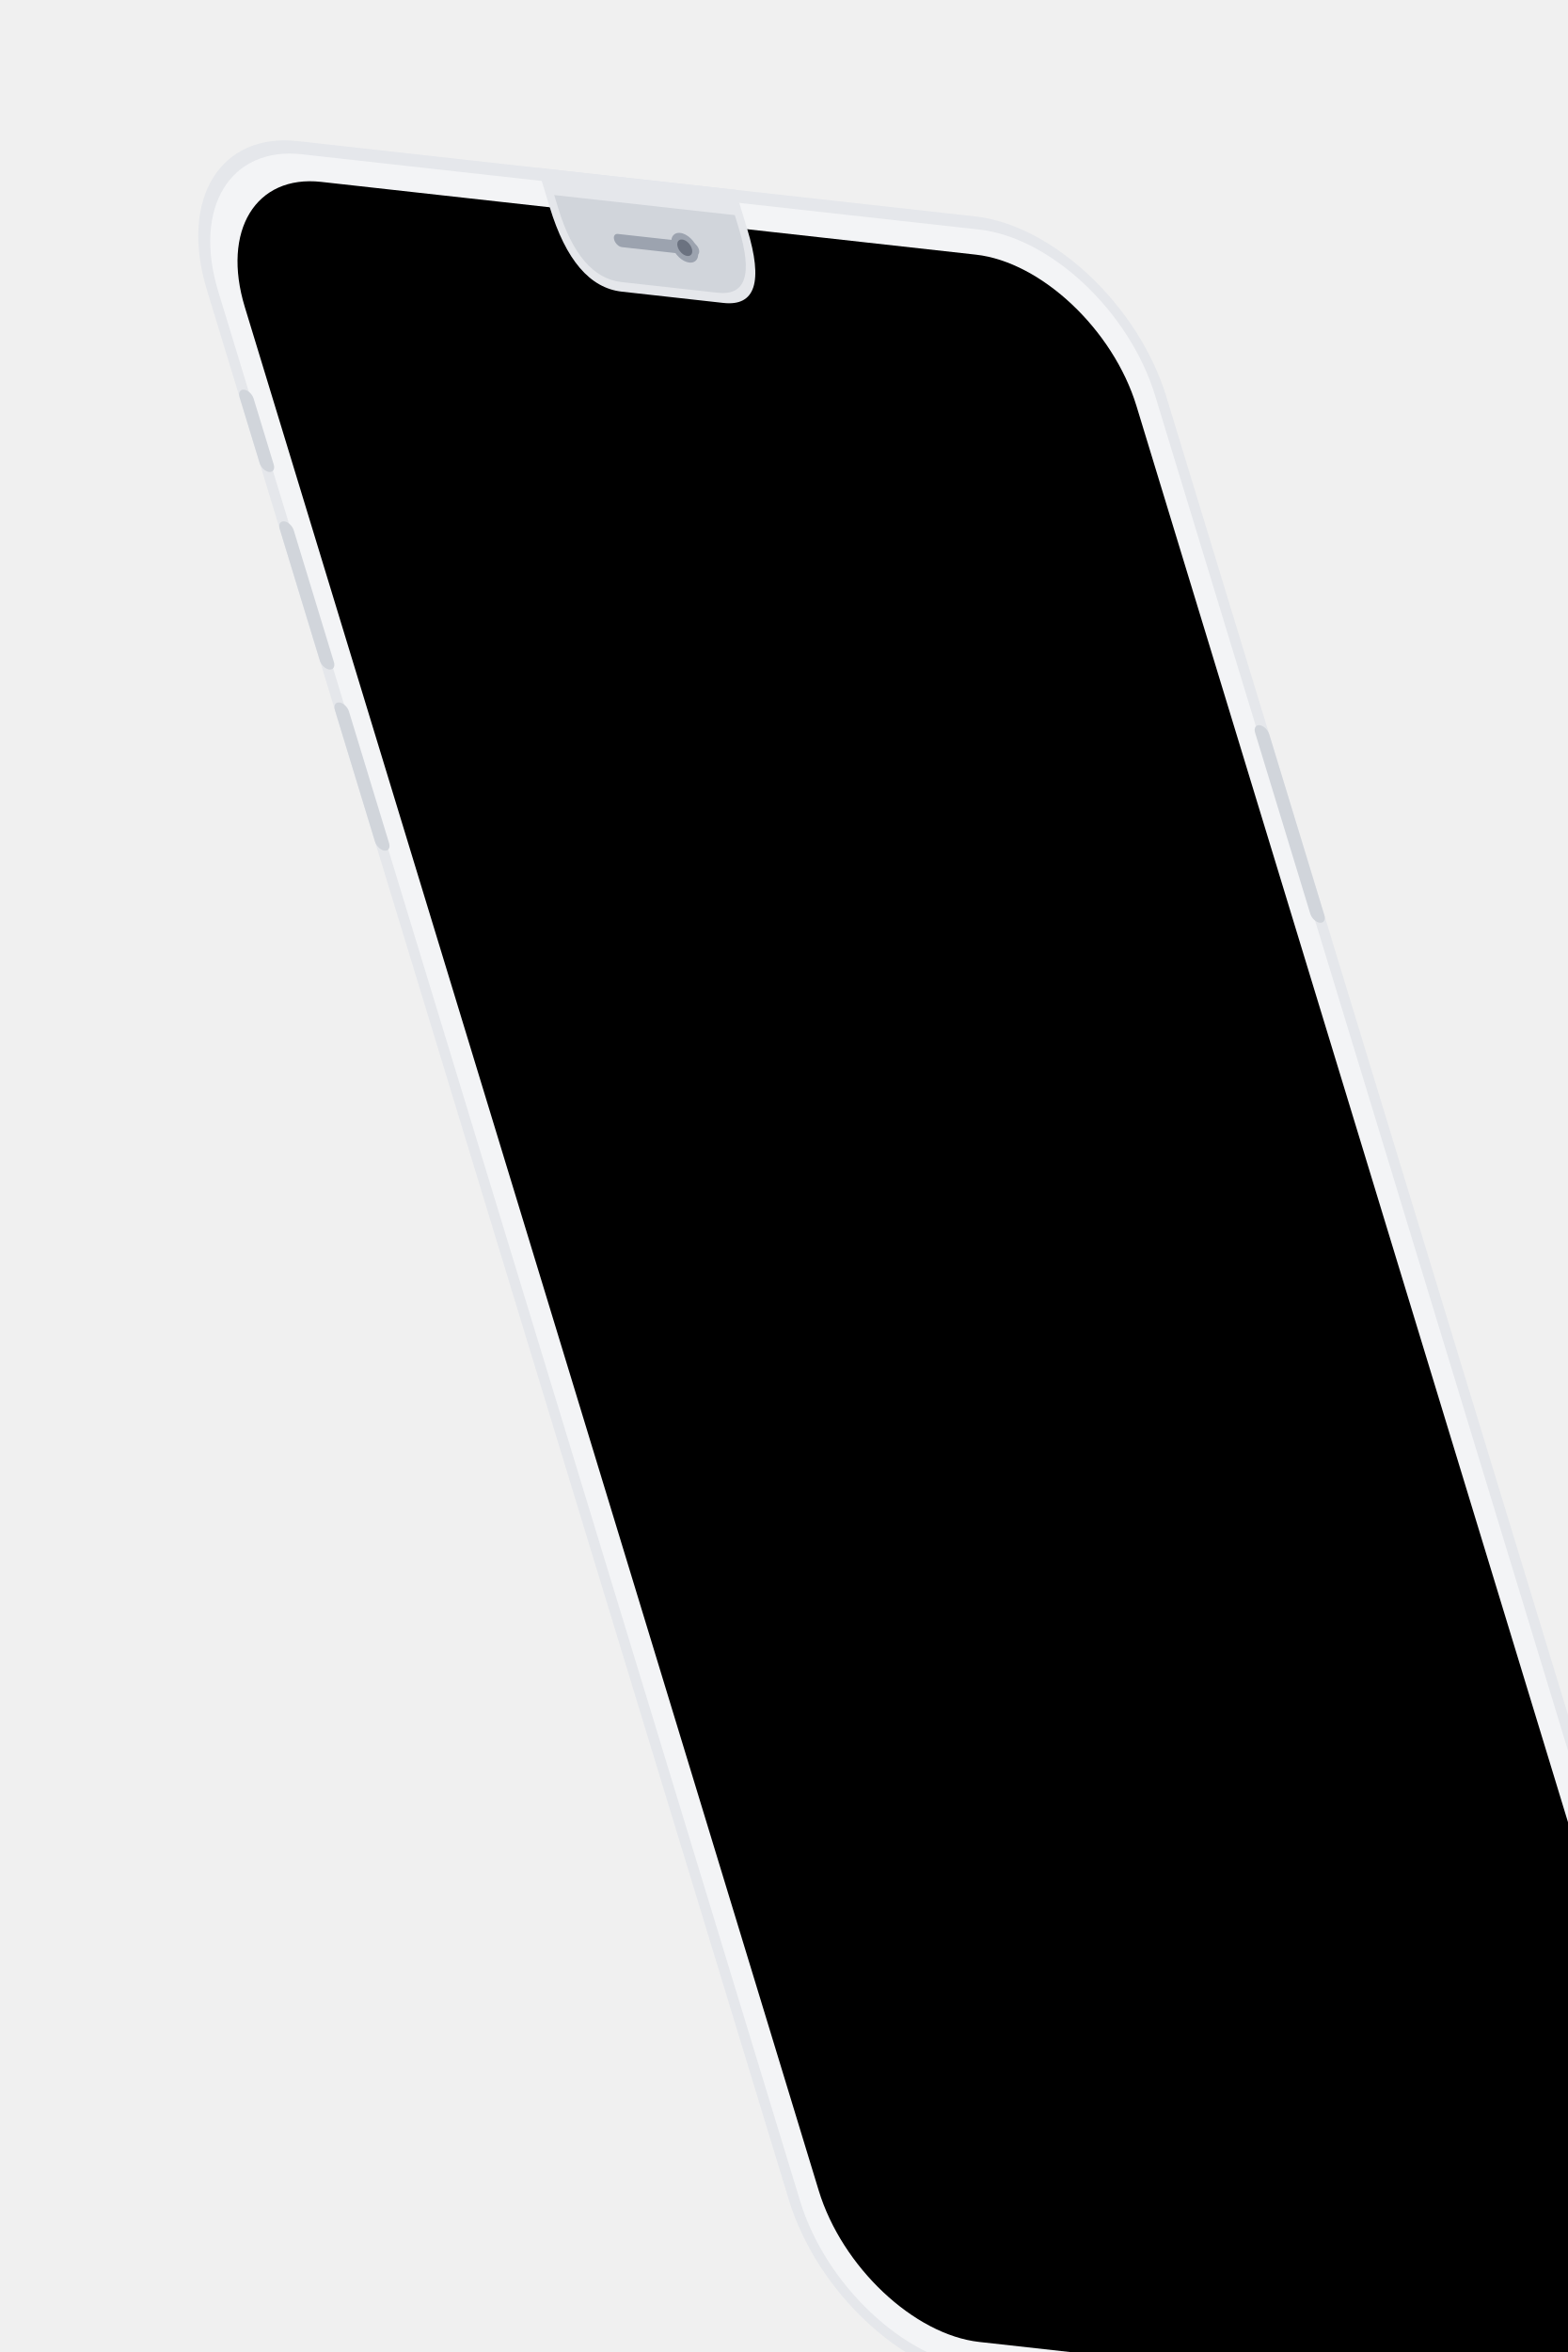
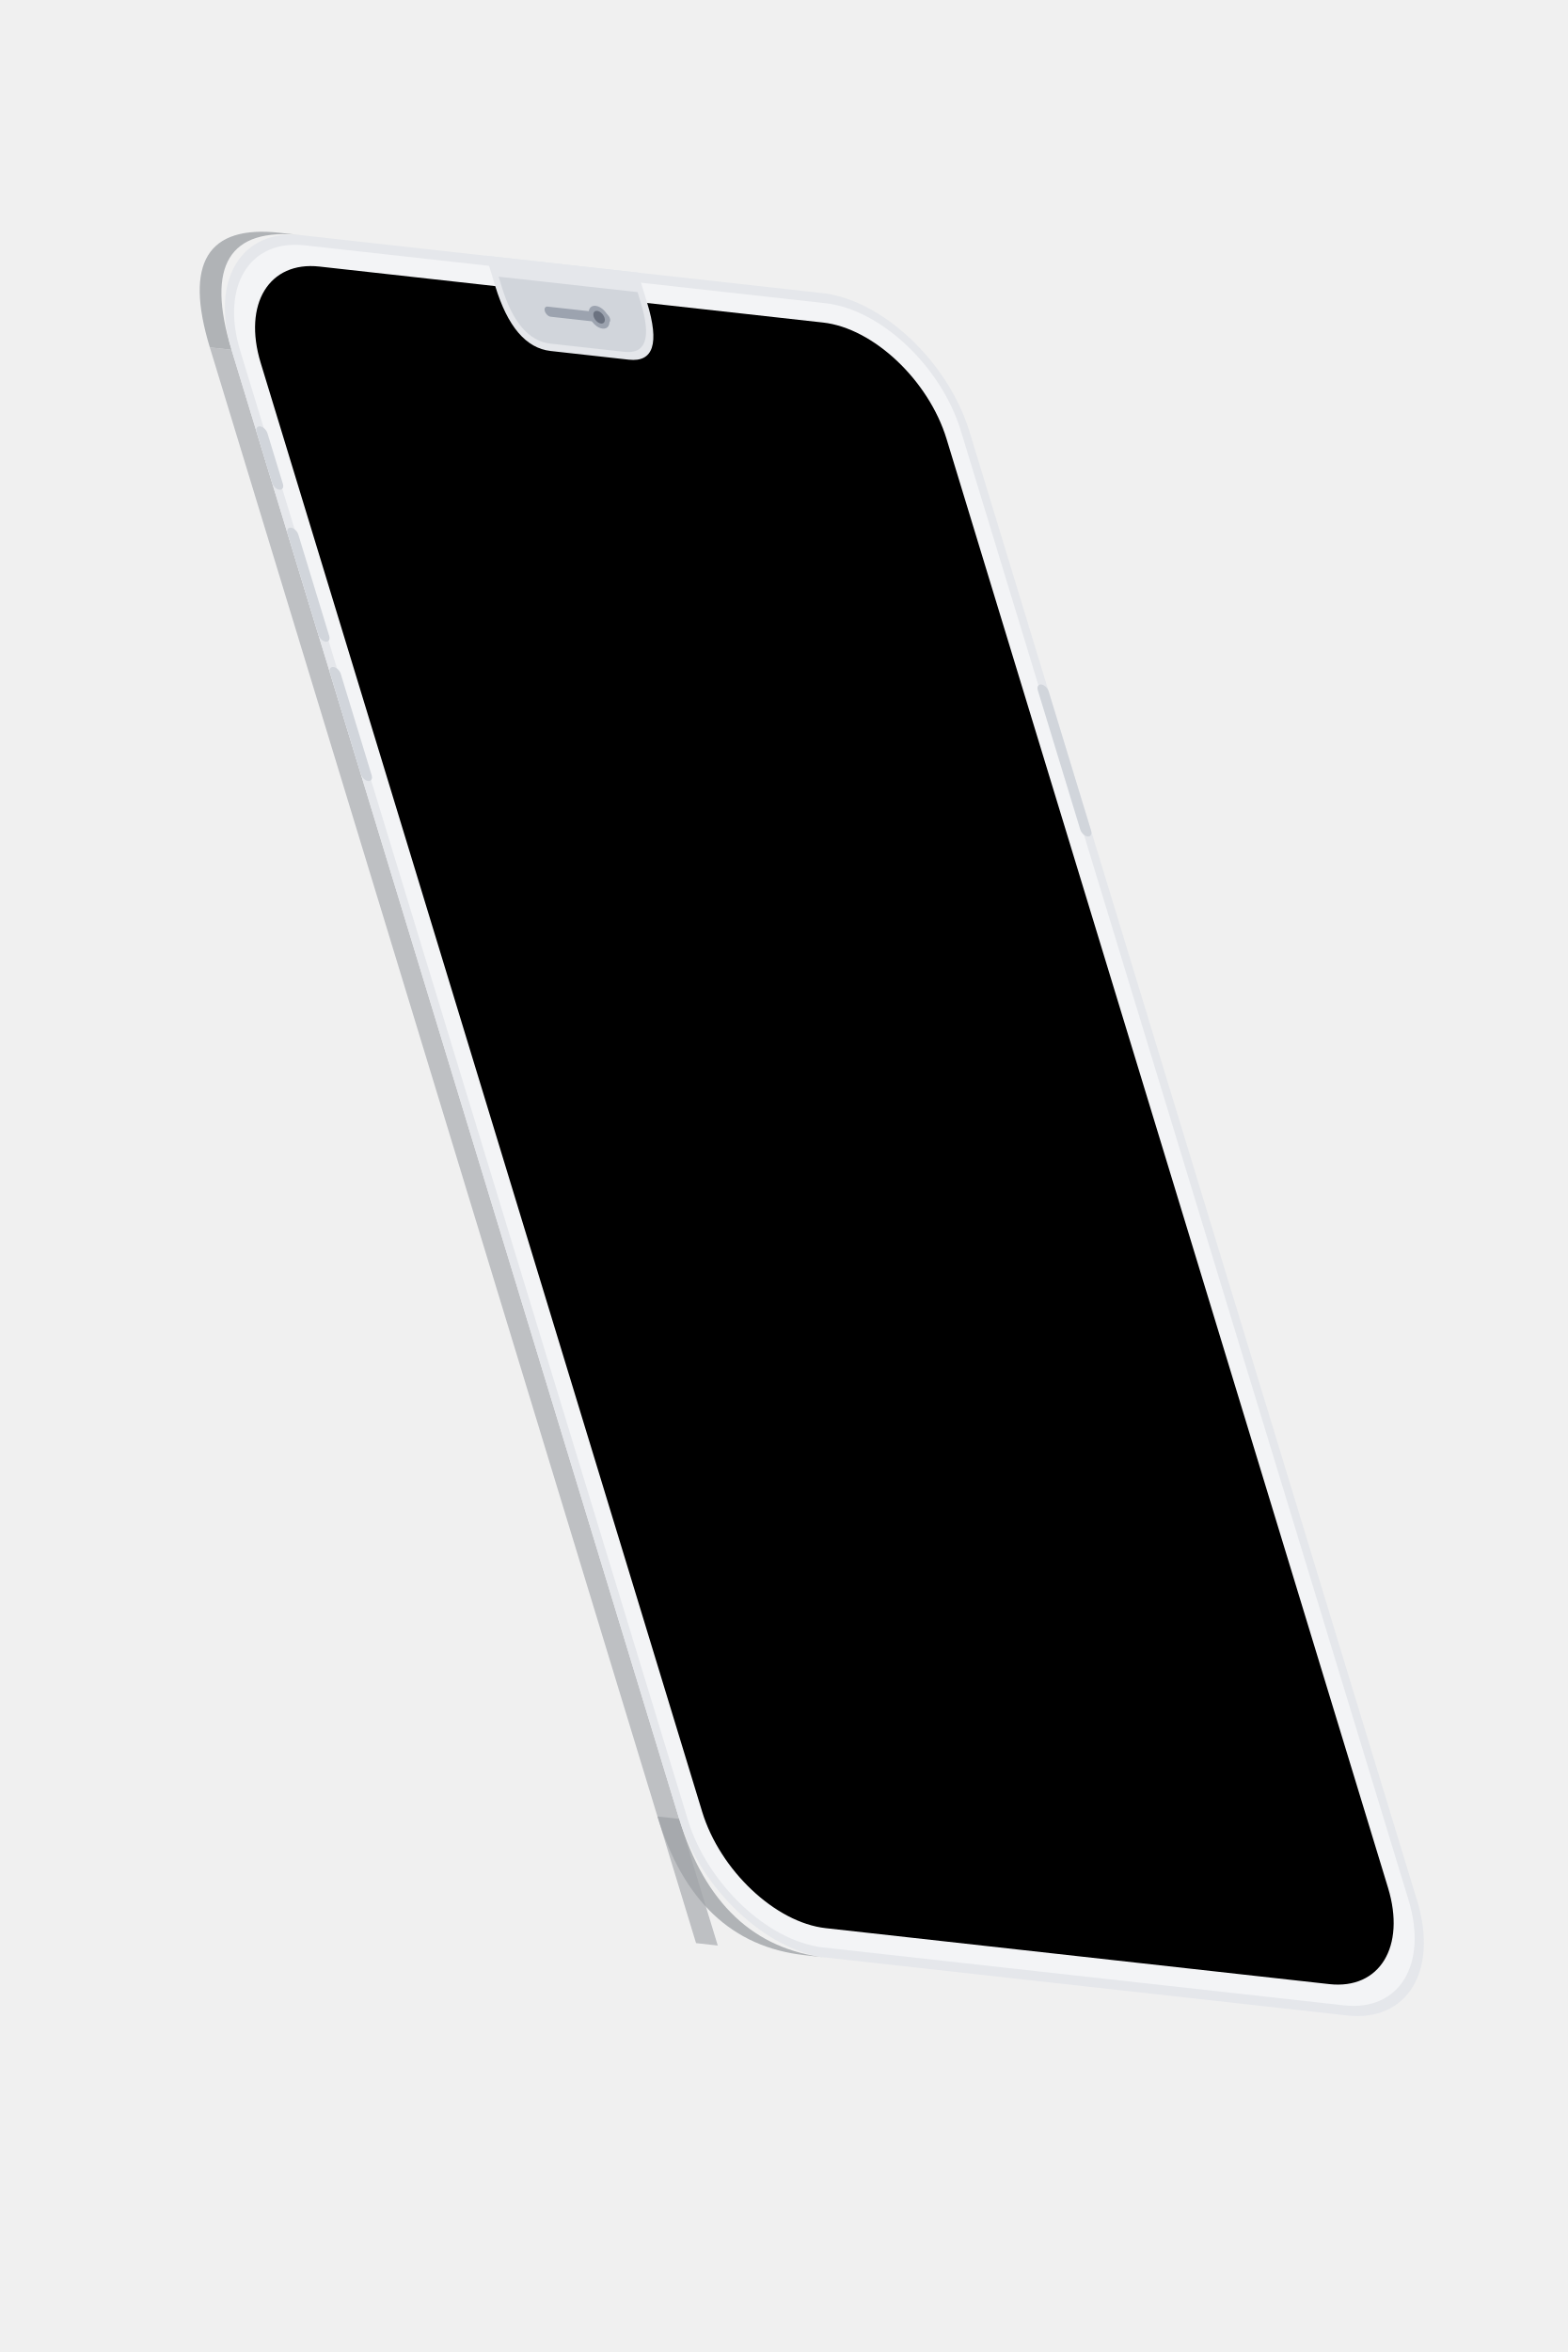
- <svg xmlns="http://www.w3.org/2000/svg" width="500" height="750" viewBox="0 0 500 750" fill="none">
-   <g transform="matrix(0.9, 0.1, 0.32, 1.05, 50, 40)">
+ <svg xmlns="http://www.w3.org/2000/svg" width="500" height="750" viewBox="0 0 650 950" fill="none">
+   <g transform="matrix(0.9, 0.1, 0.32, 1.05, 80, 80)">
+     <g>
+       <path d="M 0 50 L -10 50 L -10 680 L 0 680 L 0 50 Z" fill="#B8BABE" opacity="0.9" />
+       <path d="M 0 50 Q 0 0, 50 0 L 40 0 Q -10 0, -10 50 L 0 50 Z" fill="#A0A4A8" opacity="0.8" />
+       <path d="M 0 630 L -10 630 Q -10 680, 40 680 L 50 680 Q 0 680, 0 630 Z" fill="#A0A4A8" opacity="0.8" />
+     </g>
    <rect x="0" y="0" width="340" height="680" rx="50" fill="#E5E7EB" />
    <rect x="4" y="4" width="332" height="672" rx="46" fill="#F3F4F6" />
    <g>
      <rect x="12" y="12" width="316" height="656" rx="42" fill="#000000" />
      <mask id="screen-mask-right-white">
        <rect x="12" y="12" width="316" height="656" rx="42" fill="white" />
        <path d="M 135 12 Q 135 32, 152 32 L 188 32 Q 205 32, 205 12 Z" fill="black" />
      </mask>
      <image x="12" y="12" width="316" height="656" href="" preserveAspectRatio="xMidYMid slice" mask="url(#screen-mask-right-white)" />
      <rect x="12" y="12" width="316" height="656" rx="42" fill="transparent" mask="url(#screen-mask-right-white)" />
    </g>
    <g>
      <path d="M 135 12 Q 135 36, 152 36 L 188 36 Q 205 36, 205 12 L 205 0 L 135 0 Z" fill="#E5E7EB" />
      <path d="M 138 12 Q 138 33, 153 33 L 187 33 Q 202 33, 202 12 L 202 8 L 138 8 Z" fill="#D1D5DB" />
      <rect x="155" y="18" width="30" height="4" rx="2" fill="#9CA3AF" />
      <circle cx="180" cy="20" r="4.5" fill="#9CA3AF" />
      <circle cx="180" cy="20" r="2.5" fill="#6B7280" />
    </g>
    <rect x="335" y="150" width="5" height="60" rx="2.5" fill="#D1D5DB" />
    <rect x="0" y="120" width="5" height="45" rx="2.5" fill="#D1D5DB" />
    <rect x="0" y="175" width="5" height="45" rx="2.5" fill="#D1D5DB" />
    <rect x="0" y="80" width="5" height="25" rx="2.5" fill="#D1D5DB" />
  </g>
</svg>
